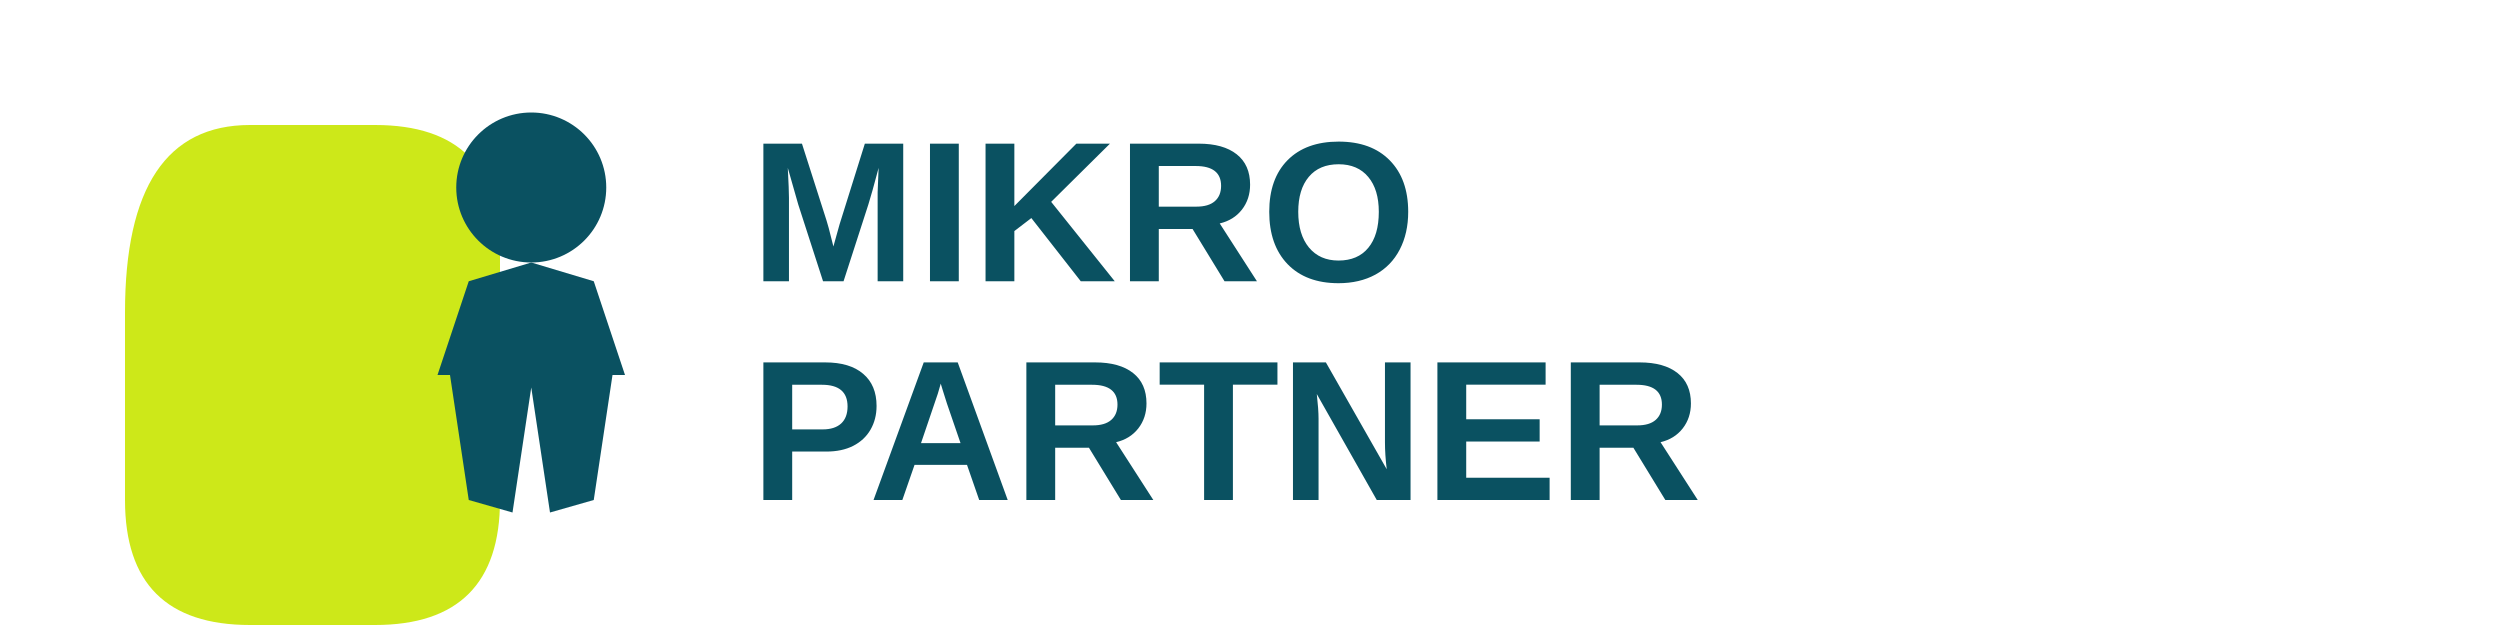
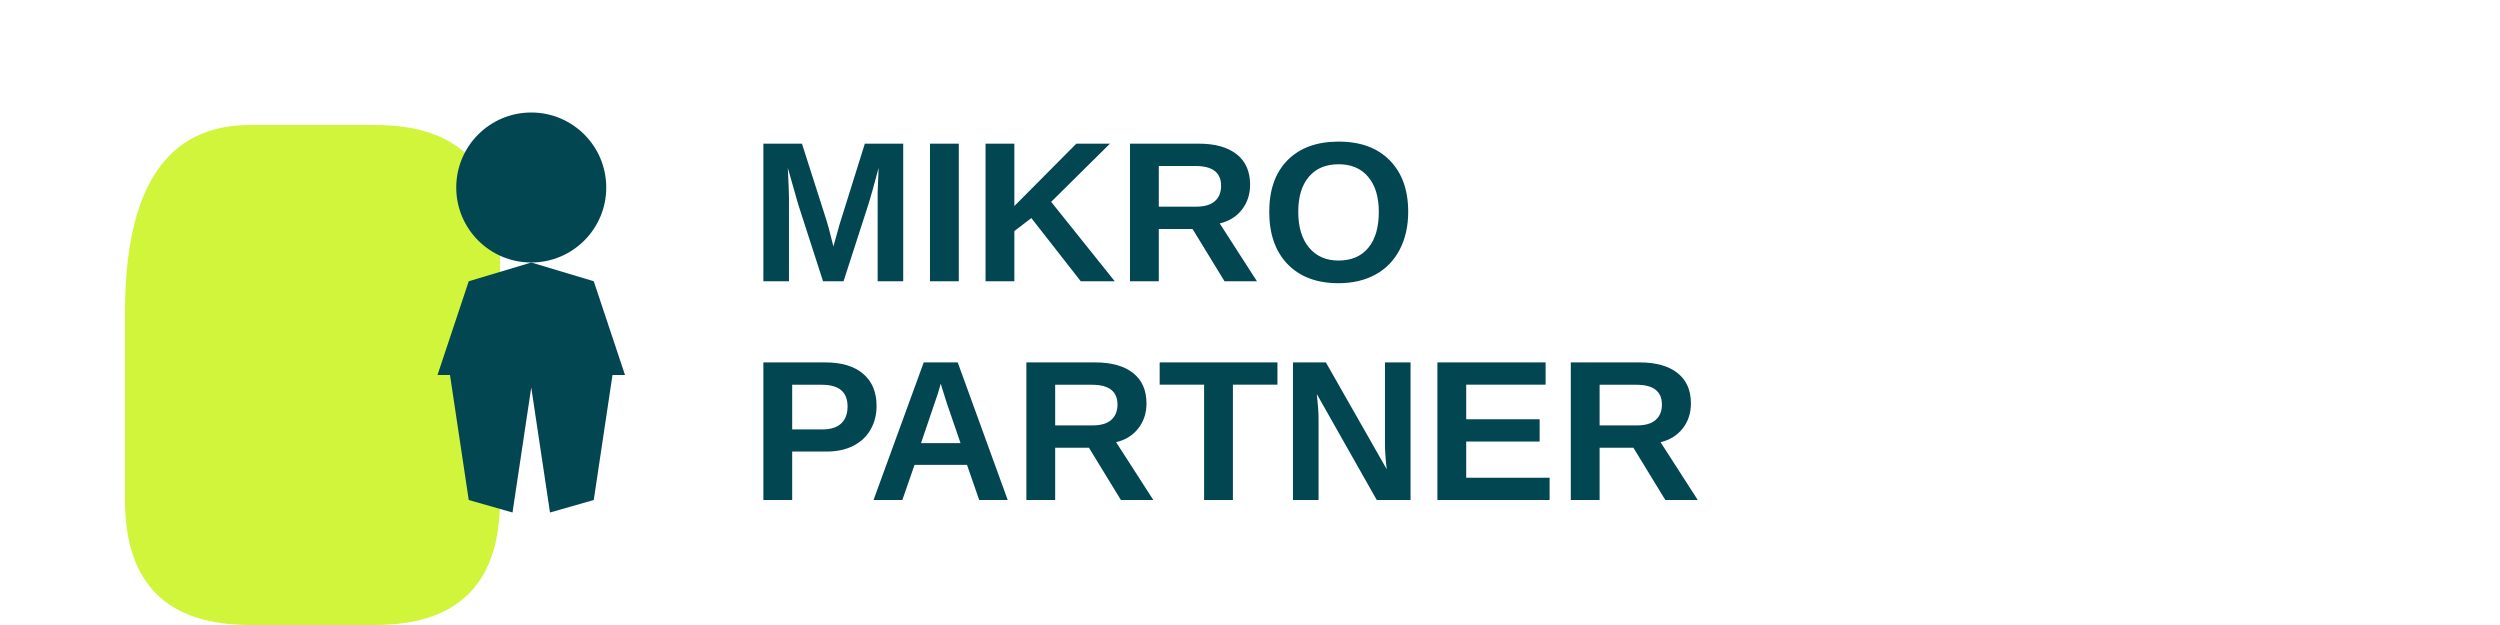
<svg xmlns="http://www.w3.org/2000/svg" viewBox="0 0 400 100" width="400" height="100">
-   <path d="M 20 50 Q 20 20, 40 20 L 60 20 Q 80 20, 80 40 L 80 80 Q 80 100, 60 100 L 40 100 Q 20 100, 20 80 Z" fill="#C8E500" opacity="0.9" />
-   <circle cx="85" cy="30" r="12" fill="#0A5161" />
-   <path d="M 75 45 L 85 42 L 95 45 L 100 60 L 70 60 Z" fill="#0A5161" />
-   <path d="M 72 60 L 75 80 L 82 82 L 85 62 L 88 82 L 95 80 L 98 60 Z" fill="#0A5161" />
-   <text x="120" y="45" font-family="Arial, sans-serif" font-size="32" font-weight="700" fill="#0A5161">
+   <path d="M 20 50 Q 20 20, 40 20 L 60 20 Q 80 20, 80 40 L 80 80 Q 80 100, 60 100 L 40 100 Q 20 100, 20 80 Z" fill="#cef431" opacity="0.95" />
+   <circle cx="85" cy="30" r="12" fill="#014651" />
+   <path d="M 75 45 L 85 42 L 95 45 L 100 60 L 70 60 Z" fill="#014651" />
+   <path d="M 72 60 L 75 80 L 82 82 L 85 62 L 88 82 L 95 80 L 98 60 Z" fill="#014651" />
+   <text x="120" y="45" font-family="Arial, sans-serif" font-size="32" font-weight="700" fill="#014651">
    MIKRO
  </text>
-   <text x="120" y="80" font-family="Arial, sans-serif" font-size="32" font-weight="700" fill="#0A5161">
+   <text x="120" y="80" font-family="Arial, sans-serif" font-size="32" font-weight="700" fill="#014651">
    PARTNER
  </text>
</svg>
